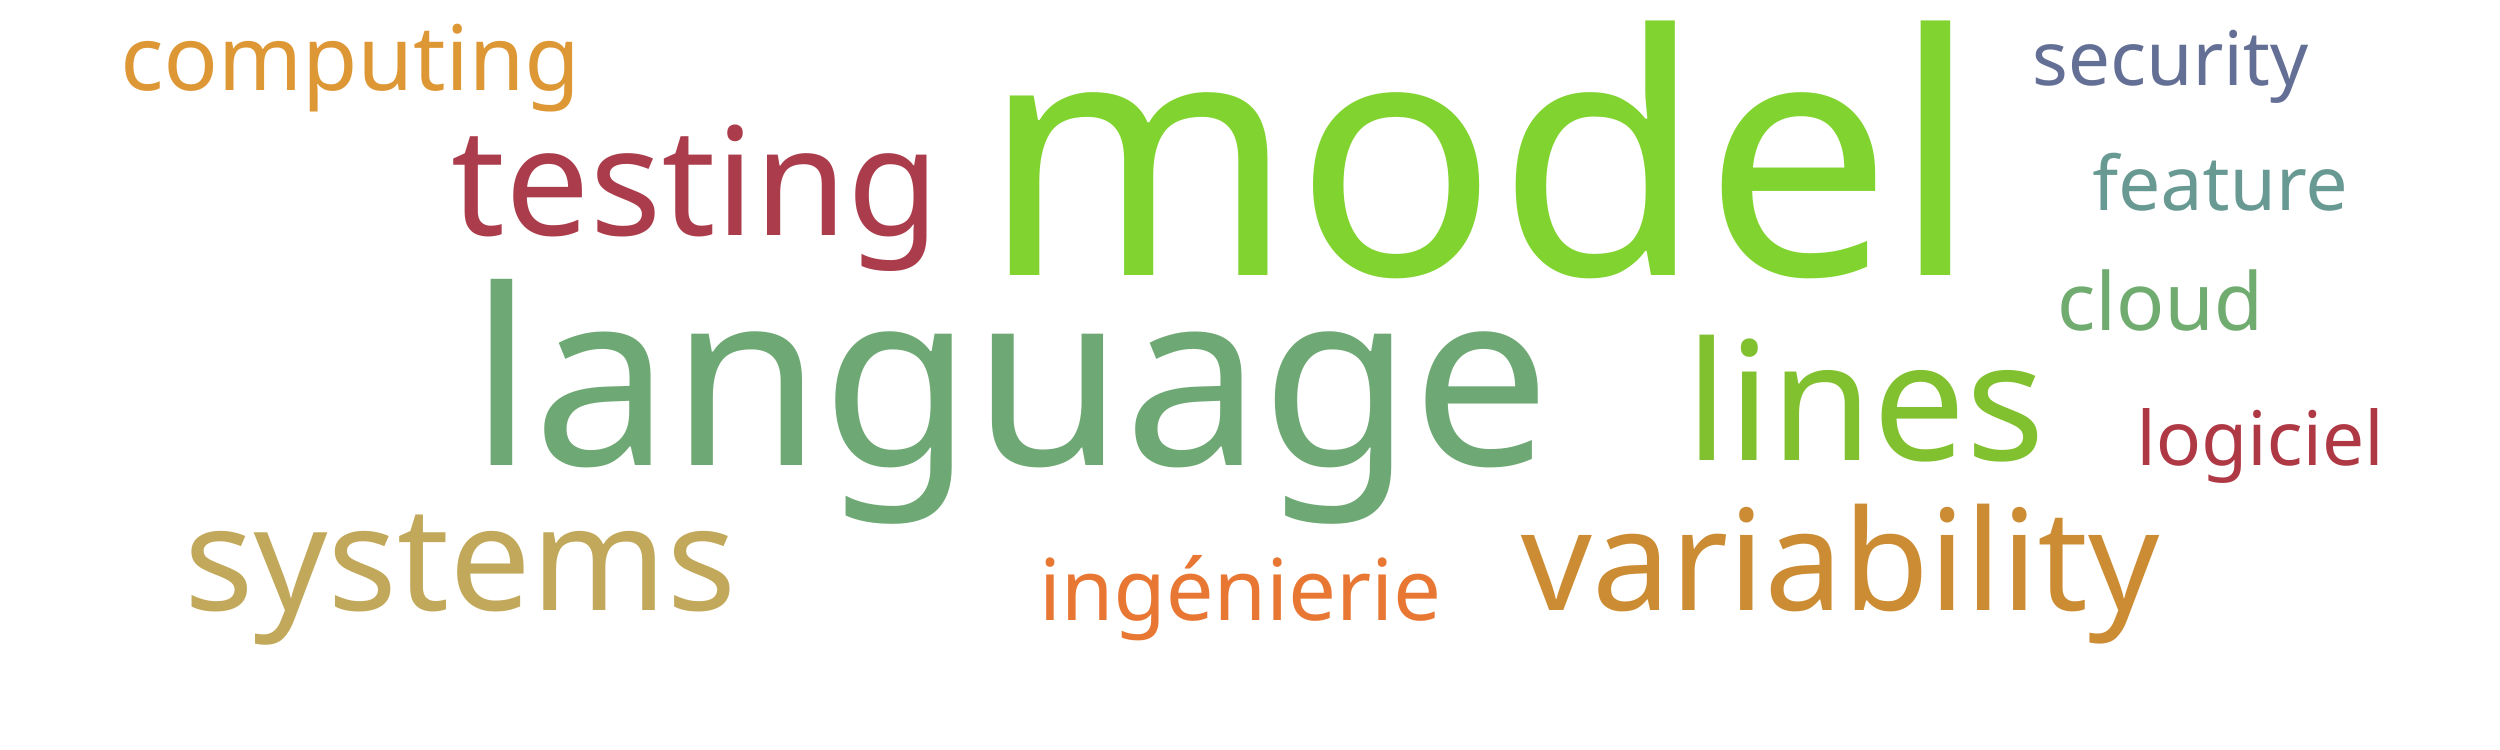
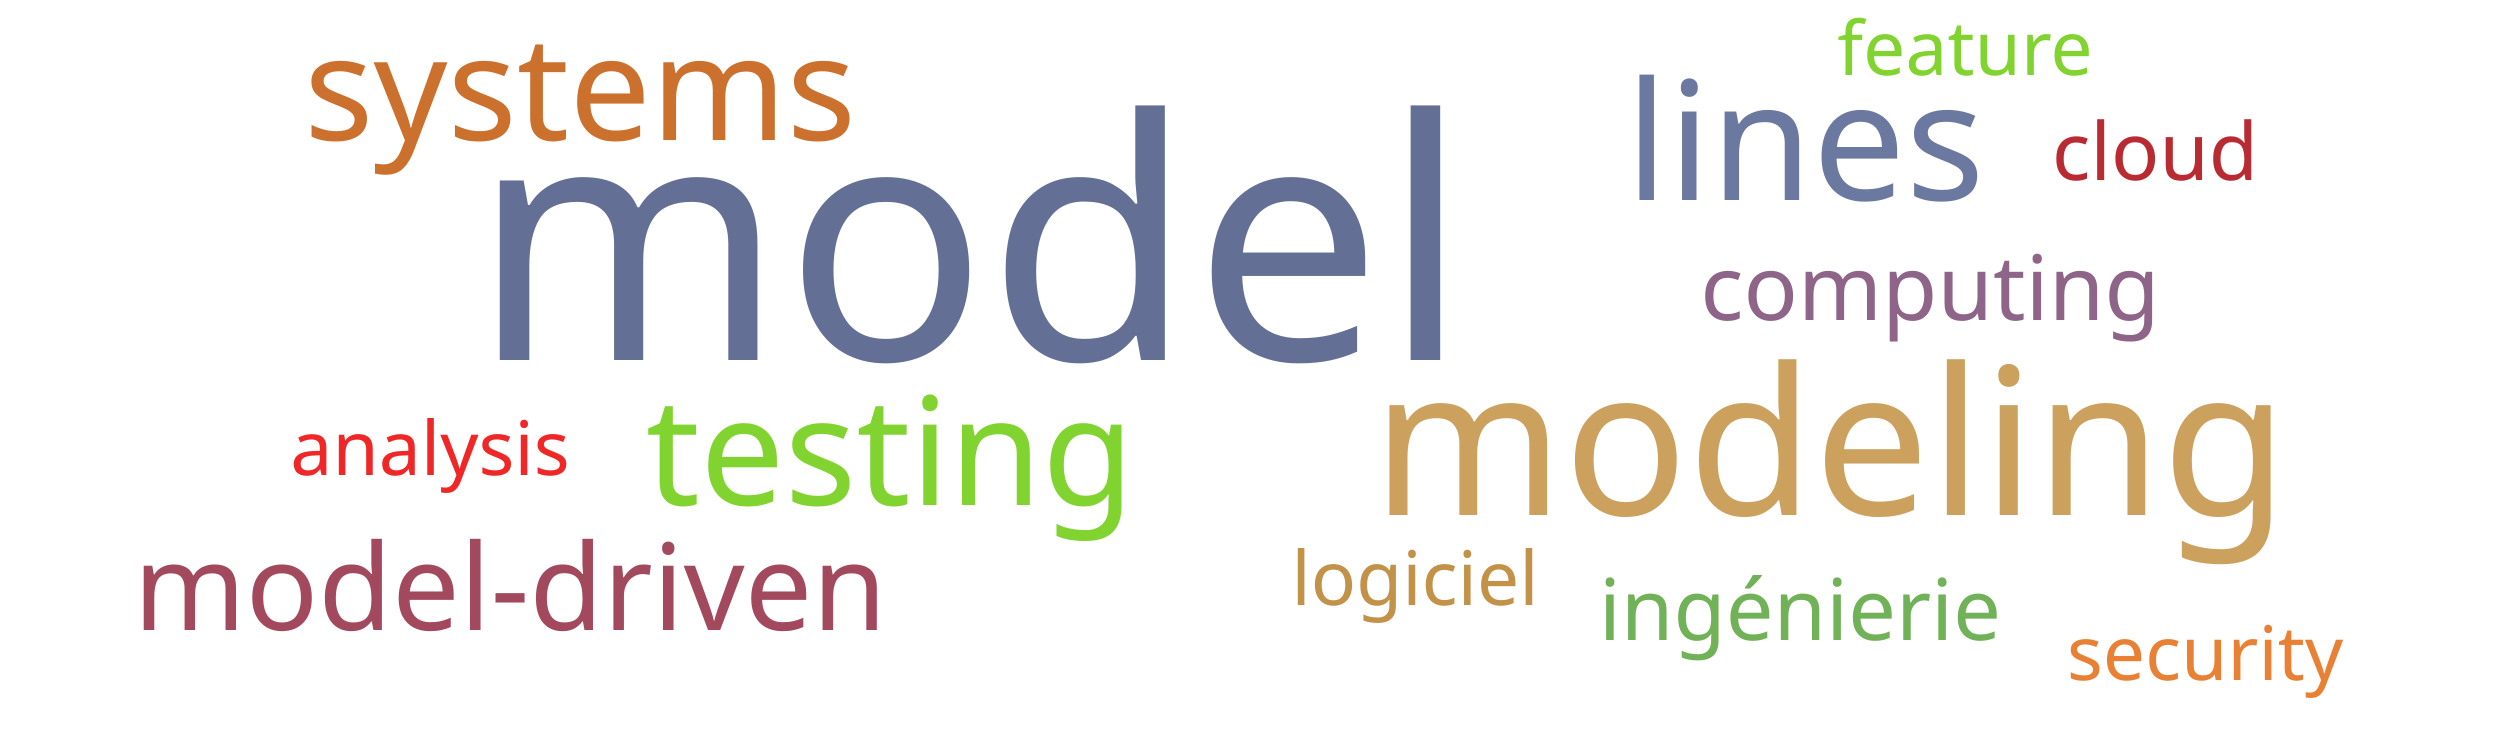
<svg xmlns="http://www.w3.org/2000/svg" width="500" height="150">
  <g transform="translate(250, 75)">
-     <text text-anchor="middle" style="font-family: Impact; font-size: 67px; fill: #81d32f" transform="translate(46,-20)rotate(0)">model</text>
-     <text text-anchor="middle" style="font-family: Impact; font-size: 49px; fill: #6ea874" transform="translate(-48,18)rotate(0)">language</text>
-     <text text-anchor="middle" style="font-family: Impact; font-size: 33px; fill: #81c130" transform="translate(123,17)rotate(0)">lines</text>
-     <text text-anchor="middle" style="font-family: Impact; font-size: 30px; fill: #ab3c4b" transform="translate(-111,-28)rotate(0)">testing</text>
-     <text text-anchor="middle" style="font-family: Impact; font-size: 29px; fill: #c1a85a" transform="translate(-158,47)rotate(0)">systems</text>
-     <text text-anchor="middle" style="font-family: Impact; font-size: 28px; fill: #cc8c34" transform="translate(118,47)rotate(0)">variability</text>
-     <text text-anchor="middle" style="font-family: Impact; font-size: 18px; fill: #dd9735" transform="translate(-180,-57)rotate(0)">computing</text>
-     <text text-anchor="middle" style="font-family: Impact; font-size: 17px; fill: #e87733" transform="translate(-2,49)rotate(0)">ingénierie</text>
-     <text text-anchor="middle" style="font-family: Impact; font-size: 16px; fill: #70ac6f" transform="translate(182,-9)rotate(0)">cloud</text>
-     <text text-anchor="middle" style="font-family: Impact; font-size: 15px; fill: #af3845" transform="translate(202,18)rotate(0)">logiciel</text>
-     <text text-anchor="middle" style="font-family: Impact; font-size: 15px; fill: #689993" transform="translate(194,-33)rotate(0)">feature</text>
-     <text text-anchor="middle" style="font-family: Impact; font-size: 15px; fill: #636f94" transform="translate(184,-58)rotate(0)">security</text>
+     <text text-anchor="middle" style="font-family: Impact; font-size: 67px; fill: #636f94" transform="translate(-56,-3)rotate(0)">model</text>
+     <text text-anchor="middle" style="font-family: Impact; font-size: 41px; fill: #cba15d" transform="translate(116,28)rotate(0)">modeling</text>
+     <text text-anchor="middle" style="font-family: Impact; font-size: 33px; fill: #6b789f" transform="translate(111,-35)rotate(0)">lines</text>
+     <text text-anchor="middle" style="font-family: Impact; font-size: 30px; fill: #81d32f" transform="translate(-72,26)rotate(0)">testing</text>
+     <text text-anchor="middle" style="font-family: Impact; font-size: 29px; fill: #cb702d" transform="translate(-134,-47)rotate(0)">systems</text>
+     <text text-anchor="middle" style="font-family: Impact; font-size: 24px; fill: #a3495e" transform="translate(-148,51)rotate(0)">model-driven</text>
+     <text text-anchor="middle" style="font-family: Impact; font-size: 18px; fill: #8e6488" transform="translate(136,-11)rotate(0)">computing</text>
+     <text text-anchor="middle" style="font-family: Impact; font-size: 17px; fill: #71b258" transform="translate(110,53)rotate(0)">ingénierie</text>
+     <text text-anchor="middle" style="font-family: Impact; font-size: 16px; fill: #b92b32" transform="translate(181,-39)rotate(0)">cloud</text>
+     <text text-anchor="middle" style="font-family: Impact; font-size: 15px; fill: #c39249" transform="translate(33,46)rotate(0)">logiciel</text>
+     <text text-anchor="middle" style="font-family: Impact; font-size: 15px; fill: #81d32f" transform="translate(143,-60)rotate(0)">feature</text>
+     <text text-anchor="middle" style="font-family: Impact; font-size: 15px; fill: #ef2727" transform="translate(-164,20)rotate(0)">analysis</text>
+     <text text-anchor="middle" style="font-family: Impact; font-size: 15px; fill: #e98135" transform="translate(191,61)rotate(0)">security</text>
  </g>
</svg>
